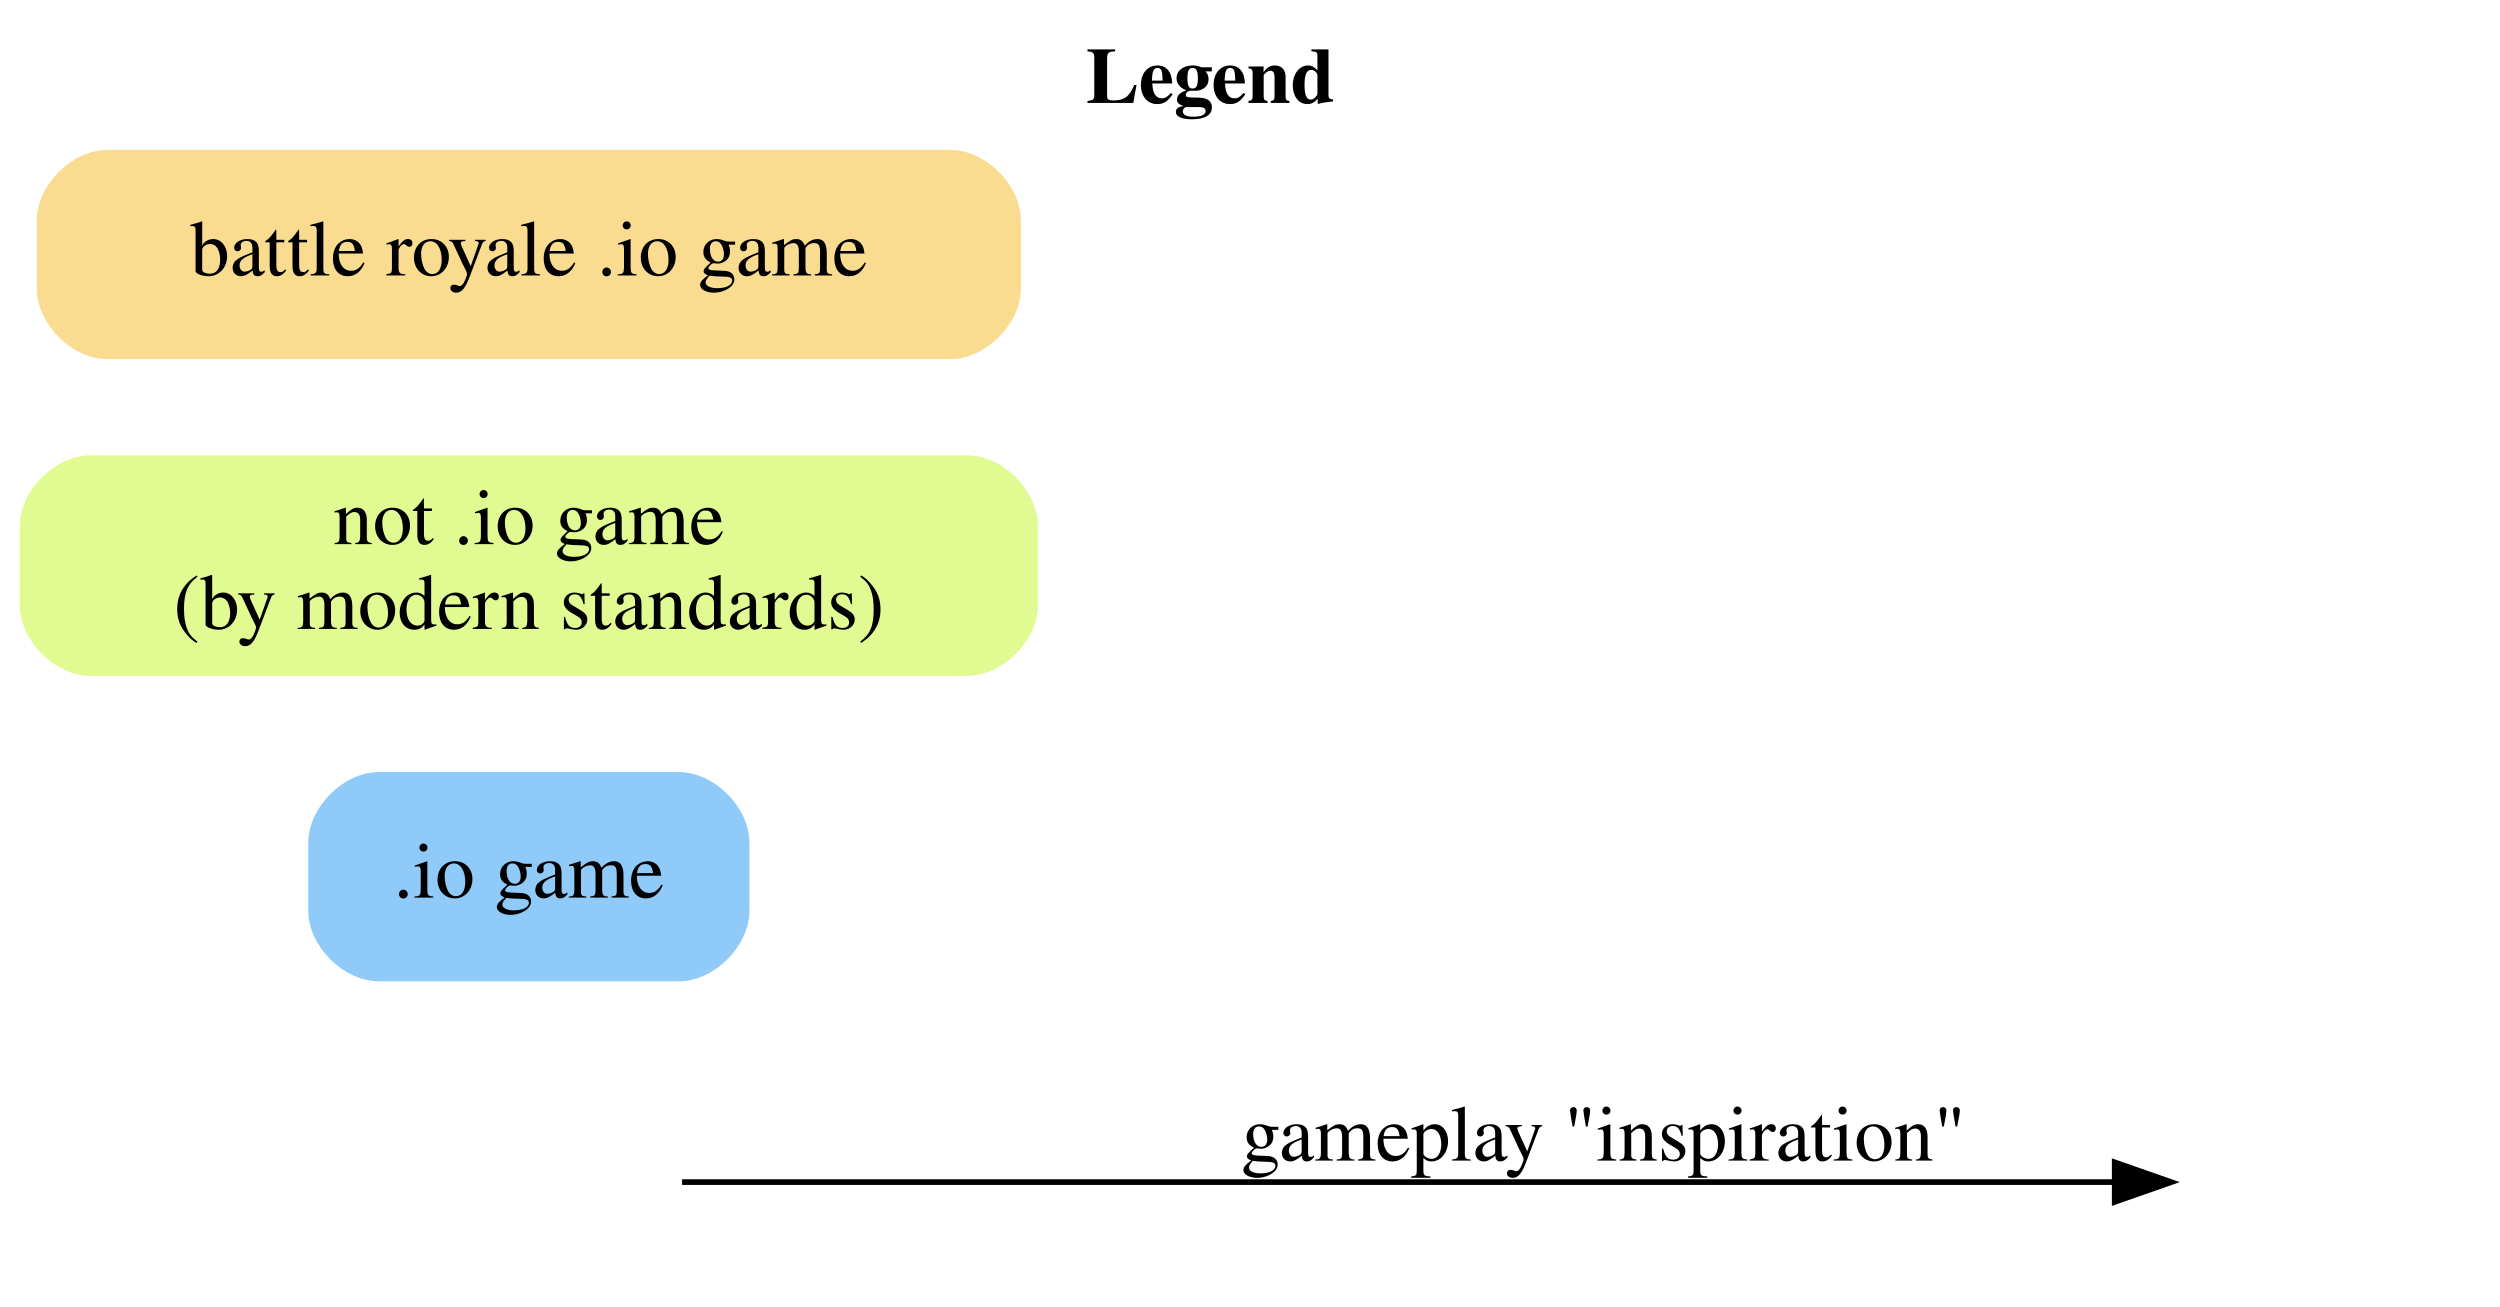
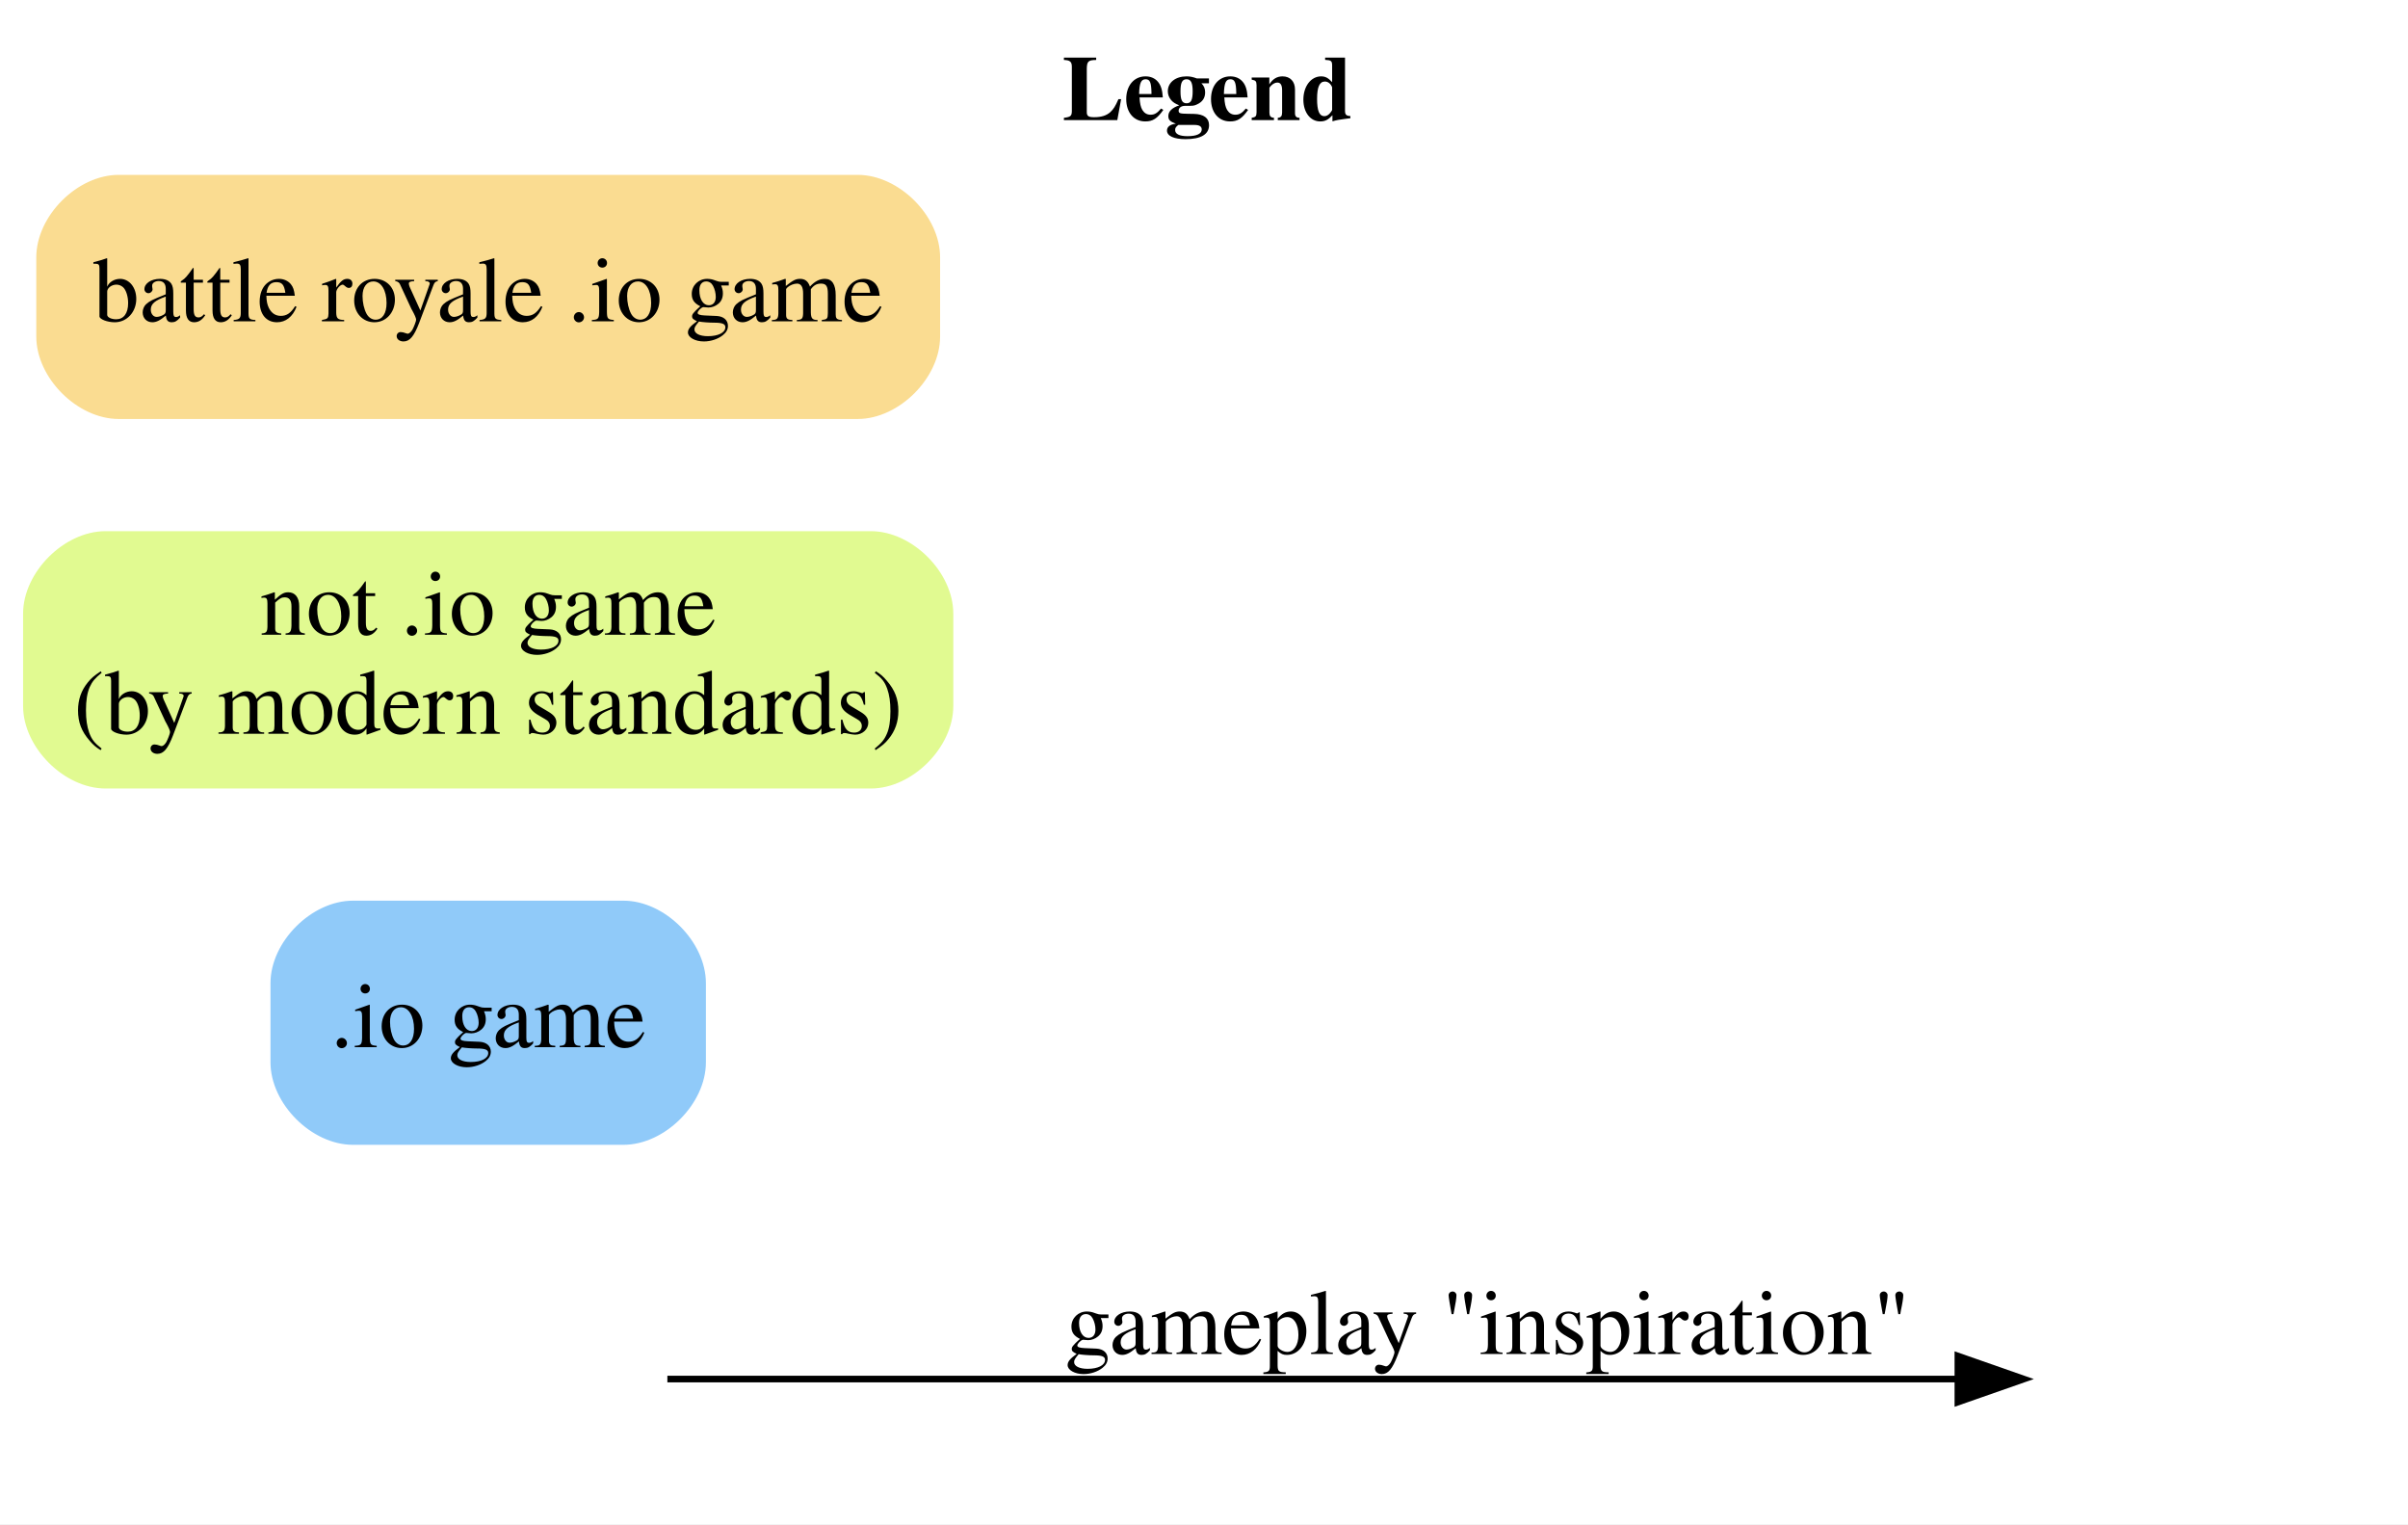
- <svg xmlns="http://www.w3.org/2000/svg" width="442pt" height="231pt" viewBox="0.00 0.00 442.00 231.00">
+ <svg xmlns="http://www.w3.org/2000/svg" width="365pt" height="231pt" viewBox="0.00 0.00 365.00 231.00">
  <g id="graph0" class="graph" transform="scale(1 1) rotate(0) translate(4 227)">
-     <polygon fill="white" stroke="transparent" points="-4,4 -4,-227 438,-227 438,4 -4,4" />
-     <text text-anchor="start" x="188" y="-208.8" font-family="Times,serif" font-weight="bold" font-size="14.00">Legend</text>
+     <polygon fill="white" stroke="transparent" points="-4,4 -4,-227 361,-227 361,4 -4,4" />
+     <text text-anchor="start" x="157" y="-208.8" font-family="Times,serif" font-weight="bold" font-size="14.00">Legend</text>
    <g id="edge1" class="edge">
-       <path fill="none" stroke="black" d="M116.59,-18C172.81,-18 305.49,-18 369.8,-18" />
-       <polygon fill="black" stroke="black" points="369.88,-21.5 379.88,-18 369.88,-14.5 369.88,-21.5" />
-       <text text-anchor="middle" x="279.5" y="-21.8" font-family="Times,serif" font-size="14.00">gameplay "inspiration"</text>
+       <path fill="none" stroke="black" d="M97.16,-18C143.42,-18 239.76,-18 292.52,-18" />
+       <polygon fill="black" stroke="black" points="292.77,-21.5 302.77,-18 292.77,-14.5 292.77,-21.5" />
+       <text text-anchor="middle" x="221.5" y="-21.8" font-family="Times,serif" font-size="14.00">gameplay "inspiration"</text>
    </g>
    <g id="node3" class="node">
-       <path fill="#90caf9" stroke="#90caf9" d="M116,-90C116,-90 63,-90 63,-90 57,-90 51,-84 51,-78 51,-78 51,-66 51,-66 51,-60 57,-54 63,-54 63,-54 116,-54 116,-54 122,-54 128,-60 128,-66 128,-66 128,-78 128,-78 128,-84 122,-90 116,-90" />
-       <text text-anchor="middle" x="89.5" y="-68.3" font-family="Times,serif" font-size="14.00">.io game</text>
+       <path fill="#90caf9" stroke="#90caf9" d="M90.5,-90C90.5,-90 49.5,-90 49.5,-90 43.5,-90 37.5,-84 37.5,-78 37.5,-78 37.5,-66 37.5,-66 37.5,-60 43.5,-54 49.5,-54 49.5,-54 90.5,-54 90.5,-54 96.5,-54 102.5,-60 102.5,-66 102.5,-66 102.5,-78 102.5,-78 102.5,-84 96.5,-90 90.5,-90" />
+       <text text-anchor="middle" x="70" y="-68.3" font-family="Times,serif" font-size="14.00">.io game</text>
    </g>
    <g id="node4" class="node">
-       <path fill="#e1fa91" stroke="#e1fa91" d="M167,-146C167,-146 12,-146 12,-146 6,-146 0,-140 0,-134 0,-134 0,-120 0,-120 0,-114 6,-108 12,-108 12,-108 167,-108 167,-108 173,-108 179,-114 179,-120 179,-120 179,-134 179,-134 179,-140 173,-146 167,-146" />
-       <text text-anchor="middle" x="89.5" y="-130.8" font-family="Times,serif" font-size="14.00">not .io game</text>
-       <text text-anchor="middle" x="89.5" y="-115.8" font-family="Times,serif" font-size="14.00">(by modern standards)</text>
+       <path fill="#e1fa91" stroke="#e1fa91" d="M128,-146C128,-146 12,-146 12,-146 6,-146 0,-140 0,-134 0,-134 0,-120 0,-120 0,-114 6,-108 12,-108 12,-108 128,-108 128,-108 134,-108 140,-114 140,-120 140,-120 140,-134 140,-134 140,-140 134,-146 128,-146" />
+       <text text-anchor="middle" x="70" y="-130.8" font-family="Times,serif" font-size="14.00">not .io game</text>
+       <text text-anchor="middle" x="70" y="-115.8" font-family="Times,serif" font-size="14.00">(by modern standards)</text>
    </g>
    <g id="node5" class="node">
-       <path fill="#fadc91" stroke="#fadc91" d="M164,-200C164,-200 15,-200 15,-200 9,-200 3,-194 3,-188 3,-188 3,-176 3,-176 3,-170 9,-164 15,-164 15,-164 164,-164 164,-164 170,-164 176,-170 176,-176 176,-176 176,-188 176,-188 176,-194 170,-200 164,-200" />
-       <text text-anchor="middle" x="89.5" y="-178.3" font-family="Times,serif" font-size="14.00">battle royale .io game</text>
+       <path fill="#fadc91" stroke="#fadc91" d="M126,-200C126,-200 14,-200 14,-200 8,-200 2,-194 2,-188 2,-188 2,-176 2,-176 2,-170 8,-164 14,-164 14,-164 126,-164 126,-164 132,-164 138,-170 138,-176 138,-176 138,-188 138,-188 138,-194 132,-200 126,-200" />
+       <text text-anchor="middle" x="70" y="-178.3" font-family="Times,serif" font-size="14.00">battle royale .io game</text>
    </g>
  </g>
</svg>
